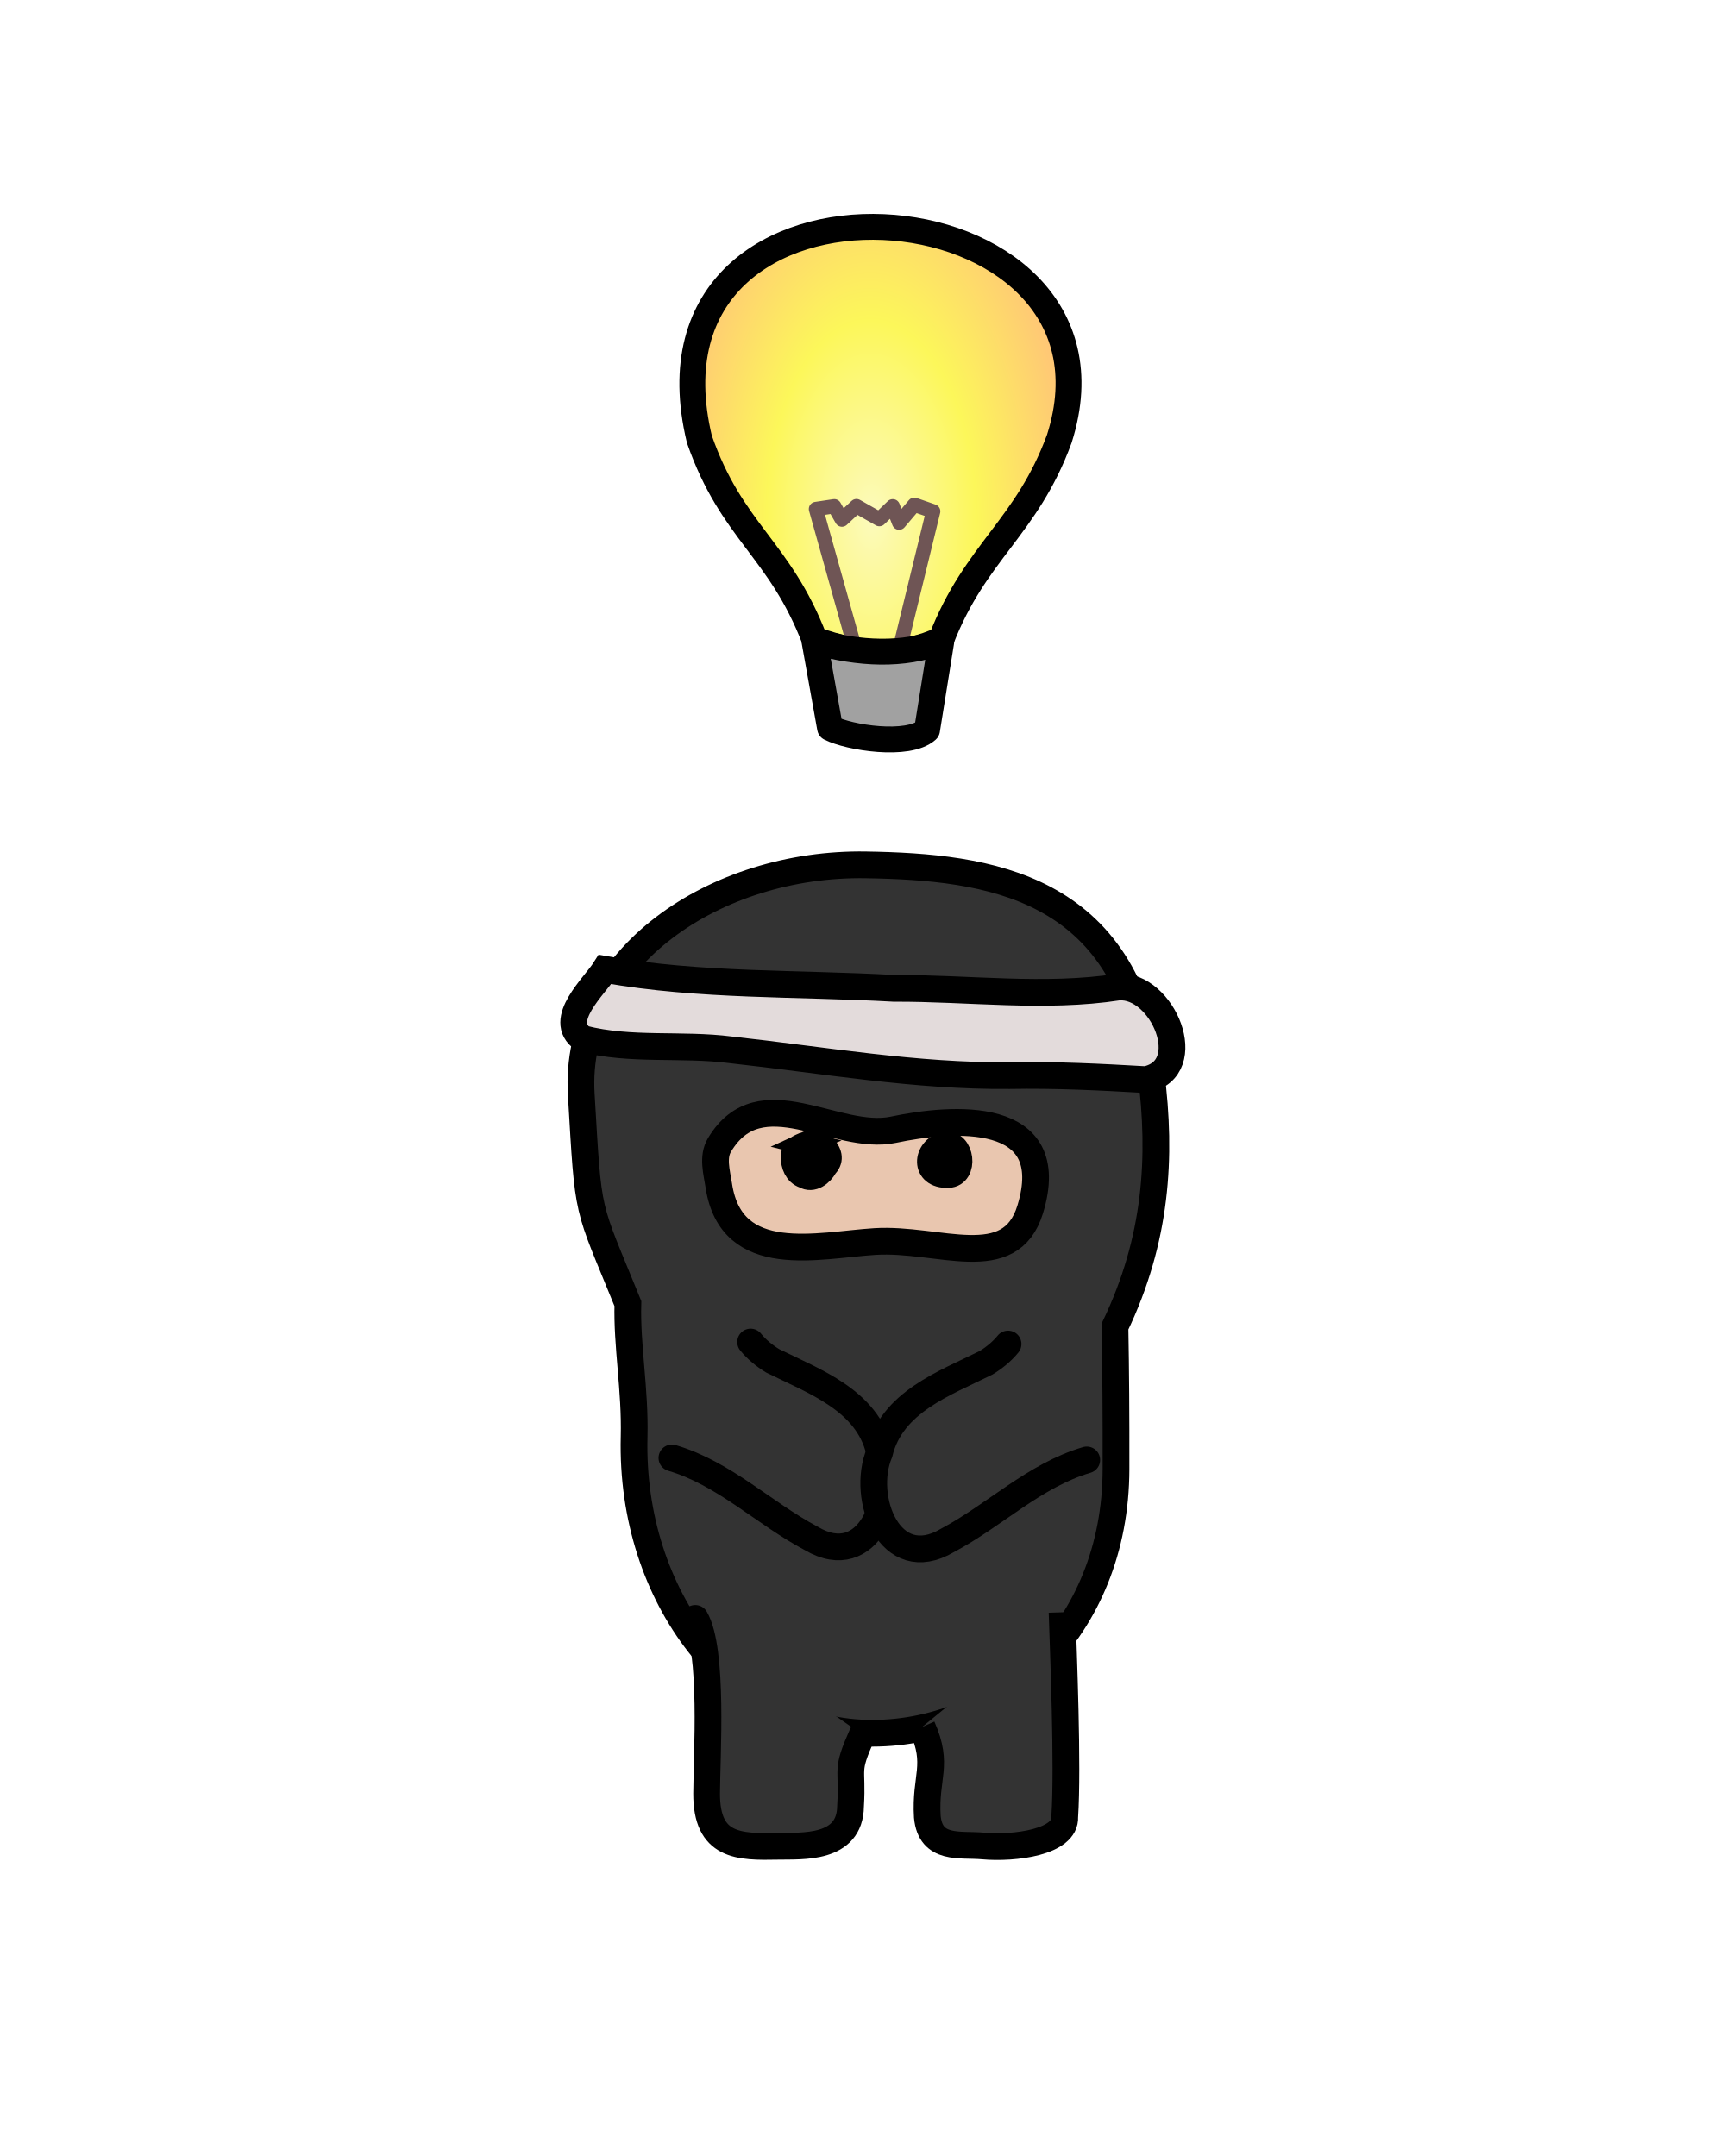
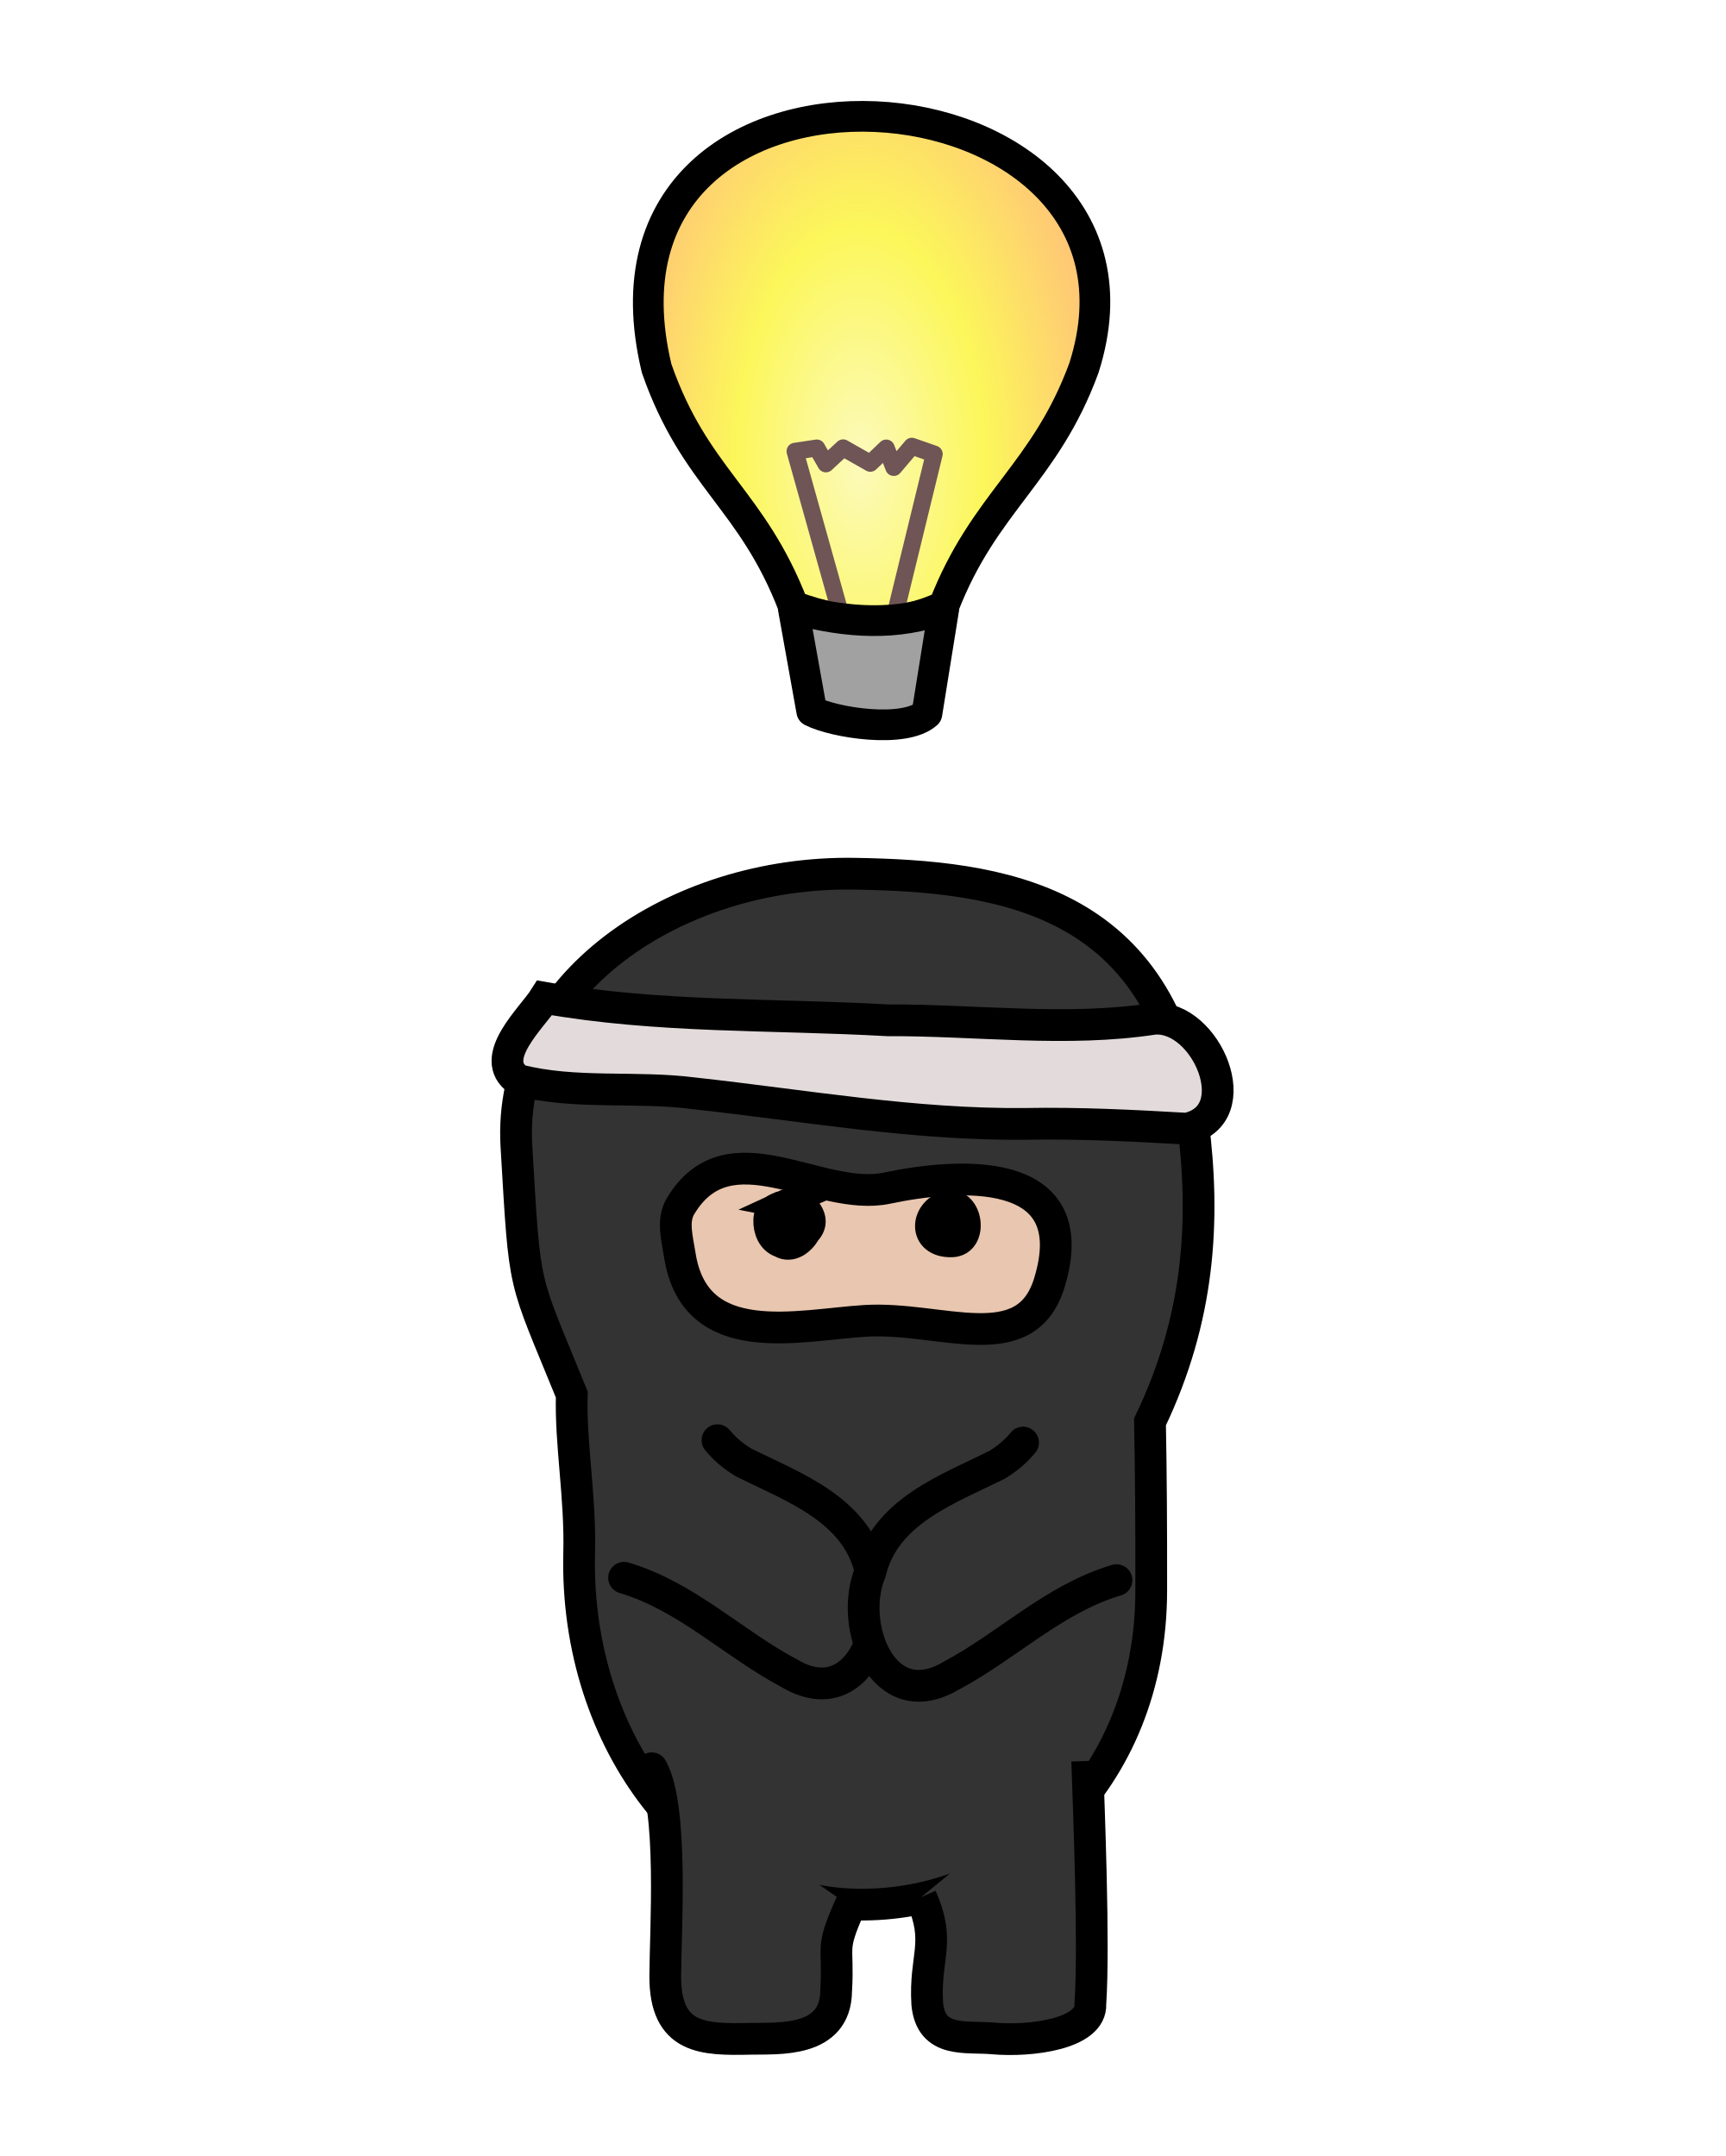
<svg xmlns="http://www.w3.org/2000/svg" xmlns:xlink="http://www.w3.org/1999/xlink" width="60" height="75" id="svg8753" version="1.1">
  <defs id="defs8755">
    <linearGradient id="linearGradient3844">
      <stop style="stop-color:#ff0000;stop-opacity:1;" offset="0" id="stop3846" />
      <stop style="stop-color:#000000;stop-opacity:1;" offset="1" id="stop3848" />
    </linearGradient>
    <radialGradient xlink:href="#linearGradient7914" id="radialGradient7922" cx="-163.725" cy="852.828" fx="-163.725" fy="852.828" r="4.755" gradientTransform="matrix(1.527135,-0.01399267,0.02628556,2.86876,63.30178,-1597.446)" gradientUnits="userSpaceOnUse" />
    <linearGradient id="linearGradient7914">
      <stop style="stop-color:#fcfabc;stop-opacity:1;" offset="0" id="stop7916" />
      <stop id="stop7926" offset="0.5" style="stop-color:#fcf75a;stop-opacity:1;" />
      <stop id="stop7924" offset="1" style="stop-color:#ffc378;stop-opacity:1;" />
    </linearGradient>
+     <radialGradient xlink:href="#linearGradient7914" id="radialGradient15122" gradientUnits="userSpaceOnUse" gradientTransform="matrix(1.527135,-0.01399267,0.02628556,2.86876,63.30178,-1597.446)" cx="-163.725" cy="852.828" fx="-163.725" fy="852.828" r="4.755" />
  </defs>
  <g id="layer1" transform="translate(0,-977.3622)">
-     <g transform="matrix(0.9774975,0.2109471,-0.2109471,0.9774975,236.2435,148.4243)" id="g4294-0">
-       <path style="fill:#333333;stroke:#000000;stroke-width:0.93;stroke-miterlimit:4;stroke-opacity:1;stroke-dasharray:none" d="m -20.272,883.173 c -5.157,1.024 -9.274,5.335 -8.001,9.899 1.177,4.221 0.943,3.574 3.12,6.768 0.266,1.432 0.882,2.865 1.191,4.492 1.04,5.479 5.54,9.227 10.063,8.368 4.524,-0.859 7.723,-5.36 6.555,-10.813 -0.391,-1.826 -0.73,-3.348 -1.081,-4.838 0.78,-3.266 0.348,-6.108 -0.632,-8.876 -2.207,-6.233 -7.05,-5.827 -11.214,-5 z" id="path2985-6-6-0-8-7-5-9-7-15" />
-       <path style="fill:#e3dbdb;fill-opacity:1;stroke:#000000;stroke-width:0.93;stroke-linecap:butt;stroke-linejoin:miter;stroke-miterlimit:4;stroke-opacity:1;stroke-dasharray:none" d="m -28.381,888.645 c 3.356,-0.123 6.648,-0.956 9.96,-1.477 2.535,-0.558 5.201,-0.765 7.619,-1.69 1.474,-0.437 3.324,2.182 1.614,2.947 -1.558,0.243 -3.111,0.497 -4.654,0.86 -3.187,0.721 -6.453,0.837 -9.69,1.173 -1.71,0.146 -3.381,0.773 -5.096,0.704 -1.035,-0.429 0.014,-1.878 0.247,-2.517 z" id="path4358-8-7-7-5-8-1" />
-       <path style="fill:#e9c6af;stroke:#000000;stroke-width:0.93;stroke-linecap:butt;stroke-linejoin:miter;stroke-miterlimit:4;stroke-opacity:1;stroke-dasharray:none" d="m -22.922,895.177 c 1.034,2.686 3.817,1.274 5.712,0.74 2.146,-0.605 4.843,0.126 5.043,-2.23 0.31,-3.66 -3.339,-2.555 -5.235,-1.707 -1.866,0.834 -4.912,-0.827 -5.801,1.792 -0.158,0.466 0.103,0.942 0.282,1.406 z" id="path4029-4-1-1-0-60" />
-       <path style="fill:#000000;fill-opacity:1;stroke:#000000;stroke-width:0.809;stroke-linecap:butt;stroke-linejoin:miter;stroke-miterlimit:4;stroke-opacity:1;stroke-dasharray:none" d="m -20.302,893.091 c -0.209,0.148 -0.391,0.257 -0.333,0.549 0.051,0.278 0.234,0.559 0.537,0.592 0.336,0.113 0.59,-0.206 0.676,-0.493 0.154,-0.261 0.101,-0.473 -0.212,-0.714 -0.154,-0.119 -0.482,-0.077 -0.669,0.066 z" id="path4057-1-3-8-2-4" />
-       <path style="fill:#000000;fill-opacity:1;stroke:#000000;stroke-width:0.824;stroke-linecap:butt;stroke-linejoin:miter;stroke-miterlimit:4;stroke-opacity:1;stroke-dasharray:none" d="m -15.56,892.07 c -0.663,0.332 -0.519,1.308 0.362,1.083 0.641,-0.164 0.235,-1.312 -0.362,-1.083 z" id="path4066-9-2-6-8-6" />
-       <g transform="matrix(0.9774975,-0.2109471,0.2109471,0.9774975,-41.63759,4.381935)" style="font-size:56px;font-style:normal;font-weight:normal;line-height:125%;letter-spacing:0px;word-spacing:0px;fill:#000000;fill-opacity:1;stroke:none;font-family:Sans" id="text7839">
-         <path style="color:#000000;fill:url(#radialGradient7922);fill-opacity:1;fill-rule:nonzero;stroke:#000000;stroke-width:0.9;stroke-linecap:round;stroke-linejoin:round;stroke-miterlimit:4;stroke-opacity:1;stroke-dasharray:none;stroke-dashoffset:0;marker:none;visibility:visible;display:inline;overflow:visible;enable-background:accumulate" d="m -157.775,848.699 c -1.137,3.101 -2.918,3.918 -4.106,6.982 -1.29,0.614 -2.759,0.614 -4.409,0 -1.213,-3.158 -2.878,-3.733 -4.005,-6.966 -2.525,-10.511 15.432,-9.158 12.52,-0.017 z" id="rect7901" />
-         <path style="fill:none;stroke:#6f5555;stroke-width:0.497px;stroke-linecap:butt;stroke-linejoin:round;stroke-opacity:1" d="m -164.892,855.959 -1.348,-4.815 0.637,-0.096 0.267,0.465 0.505,-0.469 0.796,0.452 0.467,-0.447 0.221,0.57 0.53,-0.623 0.655,0.229 -1.135,4.652" id="path7904" />
-         <path style="color:#000000;fill:#a1a1a1;fill-opacity:1;fill-rule:nonzero;stroke:#000000;stroke-width:0.9;stroke-linecap:round;stroke-linejoin:round;stroke-miterlimit:4;stroke-opacity:1;stroke-dasharray:none;stroke-dashoffset:0;marker:none;visibility:visible;display:inline;overflow:visible;enable-background:accumulate" d="m -166.29,855.753 c 1.581,0.439 3.067,0.504 4.409,0 l -0.495,3.08 c -0.66,0.591 -2.714,0.266 -3.374,-0.071 z" id="rect7898" />
+     <g id="g15106" transform="translate(-1.319608,0.7142998)">
+       <g id="g4294-0" transform="matrix(1.160403,0.2504187,-0.2504187,1.160403,275.7306,-12.7187)">
+         <path id="path2985-6-6-0-8-7-5-9-7-15" d="m -20.272,883.173 c -5.157,1.024 -9.274,5.335 -8.001,9.899 1.177,4.221 0.943,3.574 3.12,6.768 0.266,1.432 0.882,2.865 1.191,4.492 1.04,5.479 5.54,9.227 10.063,8.368 4.524,-0.859 7.723,-5.36 6.555,-10.813 -0.391,-1.826 -0.73,-3.348 -1.081,-4.838 0.78,-3.266 0.348,-6.108 -0.632,-8.876 -2.207,-6.233 -7.05,-5.827 -11.214,-5 z" style="fill:#333333;stroke:#000000;stroke-width:0.93;stroke-miterlimit:4;stroke-opacity:1;stroke-dasharray:none" />
+         <path id="path4358-8-7-7-5-8-1" d="m -28.381,888.645 c 3.356,-0.123 6.648,-0.956 9.96,-1.477 2.535,-0.558 5.201,-0.765 7.619,-1.69 1.474,-0.437 3.324,2.182 1.614,2.947 -1.558,0.243 -3.111,0.497 -4.654,0.86 -3.187,0.721 -6.453,0.837 -9.69,1.173 -1.71,0.146 -3.381,0.773 -5.096,0.704 -1.035,-0.429 0.014,-1.878 0.247,-2.517 z" style="fill:#e3dbdb;fill-opacity:1;stroke:#000000;stroke-width:0.93;stroke-linecap:butt;stroke-linejoin:miter;stroke-miterlimit:4;stroke-opacity:1;stroke-dasharray:none" />
+         <path id="path4029-4-1-1-0-60" d="m -22.922,895.177 c 1.034,2.686 3.817,1.274 5.712,0.74 2.146,-0.605 4.843,0.126 5.043,-2.23 0.31,-3.66 -3.339,-2.555 -5.235,-1.707 -1.866,0.834 -4.912,-0.827 -5.801,1.792 -0.158,0.466 0.103,0.942 0.282,1.406 z" style="fill:#e9c6af;stroke:#000000;stroke-width:0.93;stroke-linecap:butt;stroke-linejoin:miter;stroke-miterlimit:4;stroke-opacity:1;stroke-dasharray:none" />
+         <path id="path4057-1-3-8-2-4" d="m -20.302,893.091 c -0.209,0.148 -0.391,0.257 -0.333,0.549 0.051,0.278 0.234,0.559 0.537,0.592 0.336,0.113 0.59,-0.206 0.676,-0.493 0.154,-0.261 0.101,-0.473 -0.212,-0.714 -0.154,-0.119 -0.482,-0.077 -0.669,0.066 z" style="fill:#000000;fill-opacity:1;stroke:#000000;stroke-width:0.809;stroke-linecap:butt;stroke-linejoin:miter;stroke-miterlimit:4;stroke-opacity:1;stroke-dasharray:none" />
+         <path id="path4066-9-2-6-8-6" d="m -15.56,892.07 c -0.663,0.332 -0.519,1.308 0.362,1.083 0.641,-0.164 0.235,-1.312 -0.362,-1.083 z" style="fill:#000000;fill-opacity:1;stroke:#000000;stroke-width:0.824;stroke-linecap:butt;stroke-linejoin:miter;stroke-miterlimit:4;stroke-opacity:1;stroke-dasharray:none" />
+         <g id="text7839" style="font-size:56px;font-style:normal;font-weight:normal;line-height:125%;letter-spacing:0px;word-spacing:0px;fill:#000000;fill-opacity:1;stroke:none;font-family:Sans" transform="matrix(0.9774975,-0.2109471,0.2109471,0.9774975,-41.63759,4.381935)">
+           <path id="rect7901" d="m -157.775,848.699 c -1.137,3.101 -2.918,3.918 -4.106,6.982 -1.29,0.614 -2.759,0.614 -4.409,0 -1.213,-3.158 -2.878,-3.733 -4.005,-6.966 -2.525,-10.511 15.432,-9.158 12.52,-0.017 z" style="color:#000000;fill:url(#radialGradient15122);fill-opacity:1;fill-rule:nonzero;stroke:#000000;stroke-width:0.9;stroke-linecap:round;stroke-linejoin:round;stroke-miterlimit:4;stroke-opacity:1;stroke-dasharray:none;stroke-dashoffset:0;marker:none;visibility:visible;display:inline;overflow:visible;enable-background:accumulate" />
+           <path id="path7904" d="m -164.892,855.959 -1.348,-4.815 0.637,-0.096 0.267,0.465 0.505,-0.469 0.796,0.452 0.467,-0.447 0.221,0.57 0.53,-0.623 0.655,0.229 -1.135,4.652" style="fill:none;stroke:#6f5555;stroke-width:0.497px;stroke-linecap:butt;stroke-linejoin:round;stroke-opacity:1" />
+           <path id="rect7898" d="m -166.29,855.753 c 1.581,0.439 3.067,0.504 4.409,0 l -0.495,3.08 c -0.66,0.591 -2.714,0.266 -3.374,-0.071 z" style="color:#000000;fill:#a1a1a1;fill-opacity:1;fill-rule:nonzero;stroke:#000000;stroke-width:0.9;stroke-linecap:round;stroke-linejoin:round;stroke-miterlimit:4;stroke-opacity:1;stroke-dasharray:none;stroke-dashoffset:0;marker:none;visibility:visible;display:inline;overflow:visible;enable-background:accumulate" />
+         </g>
      </g>
+       <path style="fill:#333333;stroke:#000000;stroke-width:1.104;stroke-linecap:butt;stroke-linejoin:miter;stroke-miterlimit:4;stroke-opacity:1;stroke-dasharray:none" d="m 39.133,1037.907 c 0.052,1.617 0.249,6.362 0.109,8.451 0.058,1.044 -2.076,1.317 -3.381,1.2 -0.946,-0.086 -2.161,0.186 -2.292,-1.205 -0.1,-1.669 0.491,-2.114 -0.214,-3.709" id="path4025-7-2-5-8-9-4-7-8-1-9" />
+       <path style="fill:#333333;stroke:#000000;stroke-width:1.104;stroke-linecap:round;stroke-linejoin:miter;stroke-miterlimit:4;stroke-opacity:1;stroke-dasharray:none" d="m 23.024,1031.533 c 2.173,0.644 3.801,2.291 5.757,3.328 2.371,1.402 3.58,-1.767 2.802,-3.616 -0.505,-2.097 -2.682,-2.87 -4.4,-3.721 -0.341,-0.209 -0.657,-0.465 -0.91,-0.777" id="path4336-7-3-9" />
+       <path style="fill:#333333;stroke:#000000;stroke-width:1.104;stroke-linecap:round;stroke-linejoin:miter;stroke-miterlimit:4;stroke-opacity:1;stroke-dasharray:none" d="m 23.986,1038.16 c 0.761,1.315 0.476,5.686 0.471,7.228 -0.007,2.203 1.324,2.217 2.955,2.183 0.978,-0.02 2.968,0.143 2.988,-1.656 0.1,-1.669 -0.223,-1.366 0.482,-2.961" id="path4025-5-4-4-6-7-0-2-3-61" />
+       <path style="fill:#333333;stroke:#000000;stroke-width:1.104;stroke-linecap:round;stroke-linejoin:miter;stroke-miterlimit:4;stroke-opacity:1;stroke-dasharray:none" d="m 40.151,1031.616 c -2.173,0.644 -3.801,2.29 -5.757,3.328 -2.371,1.402 -3.58,-1.767 -2.802,-3.616 0.505,-2.097 2.682,-2.87 4.4,-3.721 0.341,-0.209 0.657,-0.465 0.91,-0.777" id="path4336-7-3-9-2" />
    </g>
-     <path id="path4025-7-2-5-8-9-4-7-8-1-9" d="m 36.939,1033.448 c 0.043,1.362 0.21,5.359 0.092,7.119 0.049,0.88 -1.749,1.11 -2.848,1.01 -0.797,-0.072 -1.82,0.157 -1.931,-1.015 -0.085,-1.406 0.414,-1.781 -0.18,-3.124" style="fill:#333333;stroke:#000000;stroke-width:0.93;stroke-linecap:butt;stroke-linejoin:miter;stroke-miterlimit:4;stroke-opacity:1;stroke-dasharray:none" />
-     <path id="path4336-7-3-9" d="m 23.369,1028.078 c 1.83,0.542 3.202,1.929 4.85,2.803 1.997,1.181 3.015,-1.488 2.361,-3.046 -0.426,-1.767 -2.259,-2.418 -3.707,-3.134 -0.288,-0.176 -0.553,-0.392 -0.767,-0.654" style="fill:#333333;stroke:#000000;stroke-width:0.93;stroke-linecap:round;stroke-linejoin:miter;stroke-miterlimit:4;stroke-opacity:1;stroke-dasharray:none" />
-     <path id="path4025-5-4-4-6-7-0-2-3-61" d="m 24.18,1033.661 c 0.641,1.107 0.401,4.79 0.396,6.088 -0.006,1.856 1.115,1.868 2.489,1.839 0.824,-0.017 2.5,0.12 2.517,-1.395 0.085,-1.406 -0.188,-1.151 0.406,-2.494" style="fill:#333333;stroke:#000000;stroke-width:0.93;stroke-linecap:round;stroke-linejoin:miter;stroke-miterlimit:4;stroke-opacity:1;stroke-dasharray:none" />
-     <path id="path4336-7-3-9-2" d="m 37.797,1028.148 c -1.83,0.542 -3.202,1.929 -4.85,2.803 -1.997,1.181 -3.015,-1.489 -2.361,-3.046 0.426,-1.767 2.259,-2.418 3.707,-3.135 0.288,-0.176 0.553,-0.392 0.767,-0.654" style="fill:#333333;stroke:#000000;stroke-width:0.93;stroke-linecap:round;stroke-linejoin:miter;stroke-miterlimit:4;stroke-opacity:1;stroke-dasharray:none" />
  </g>
</svg>
